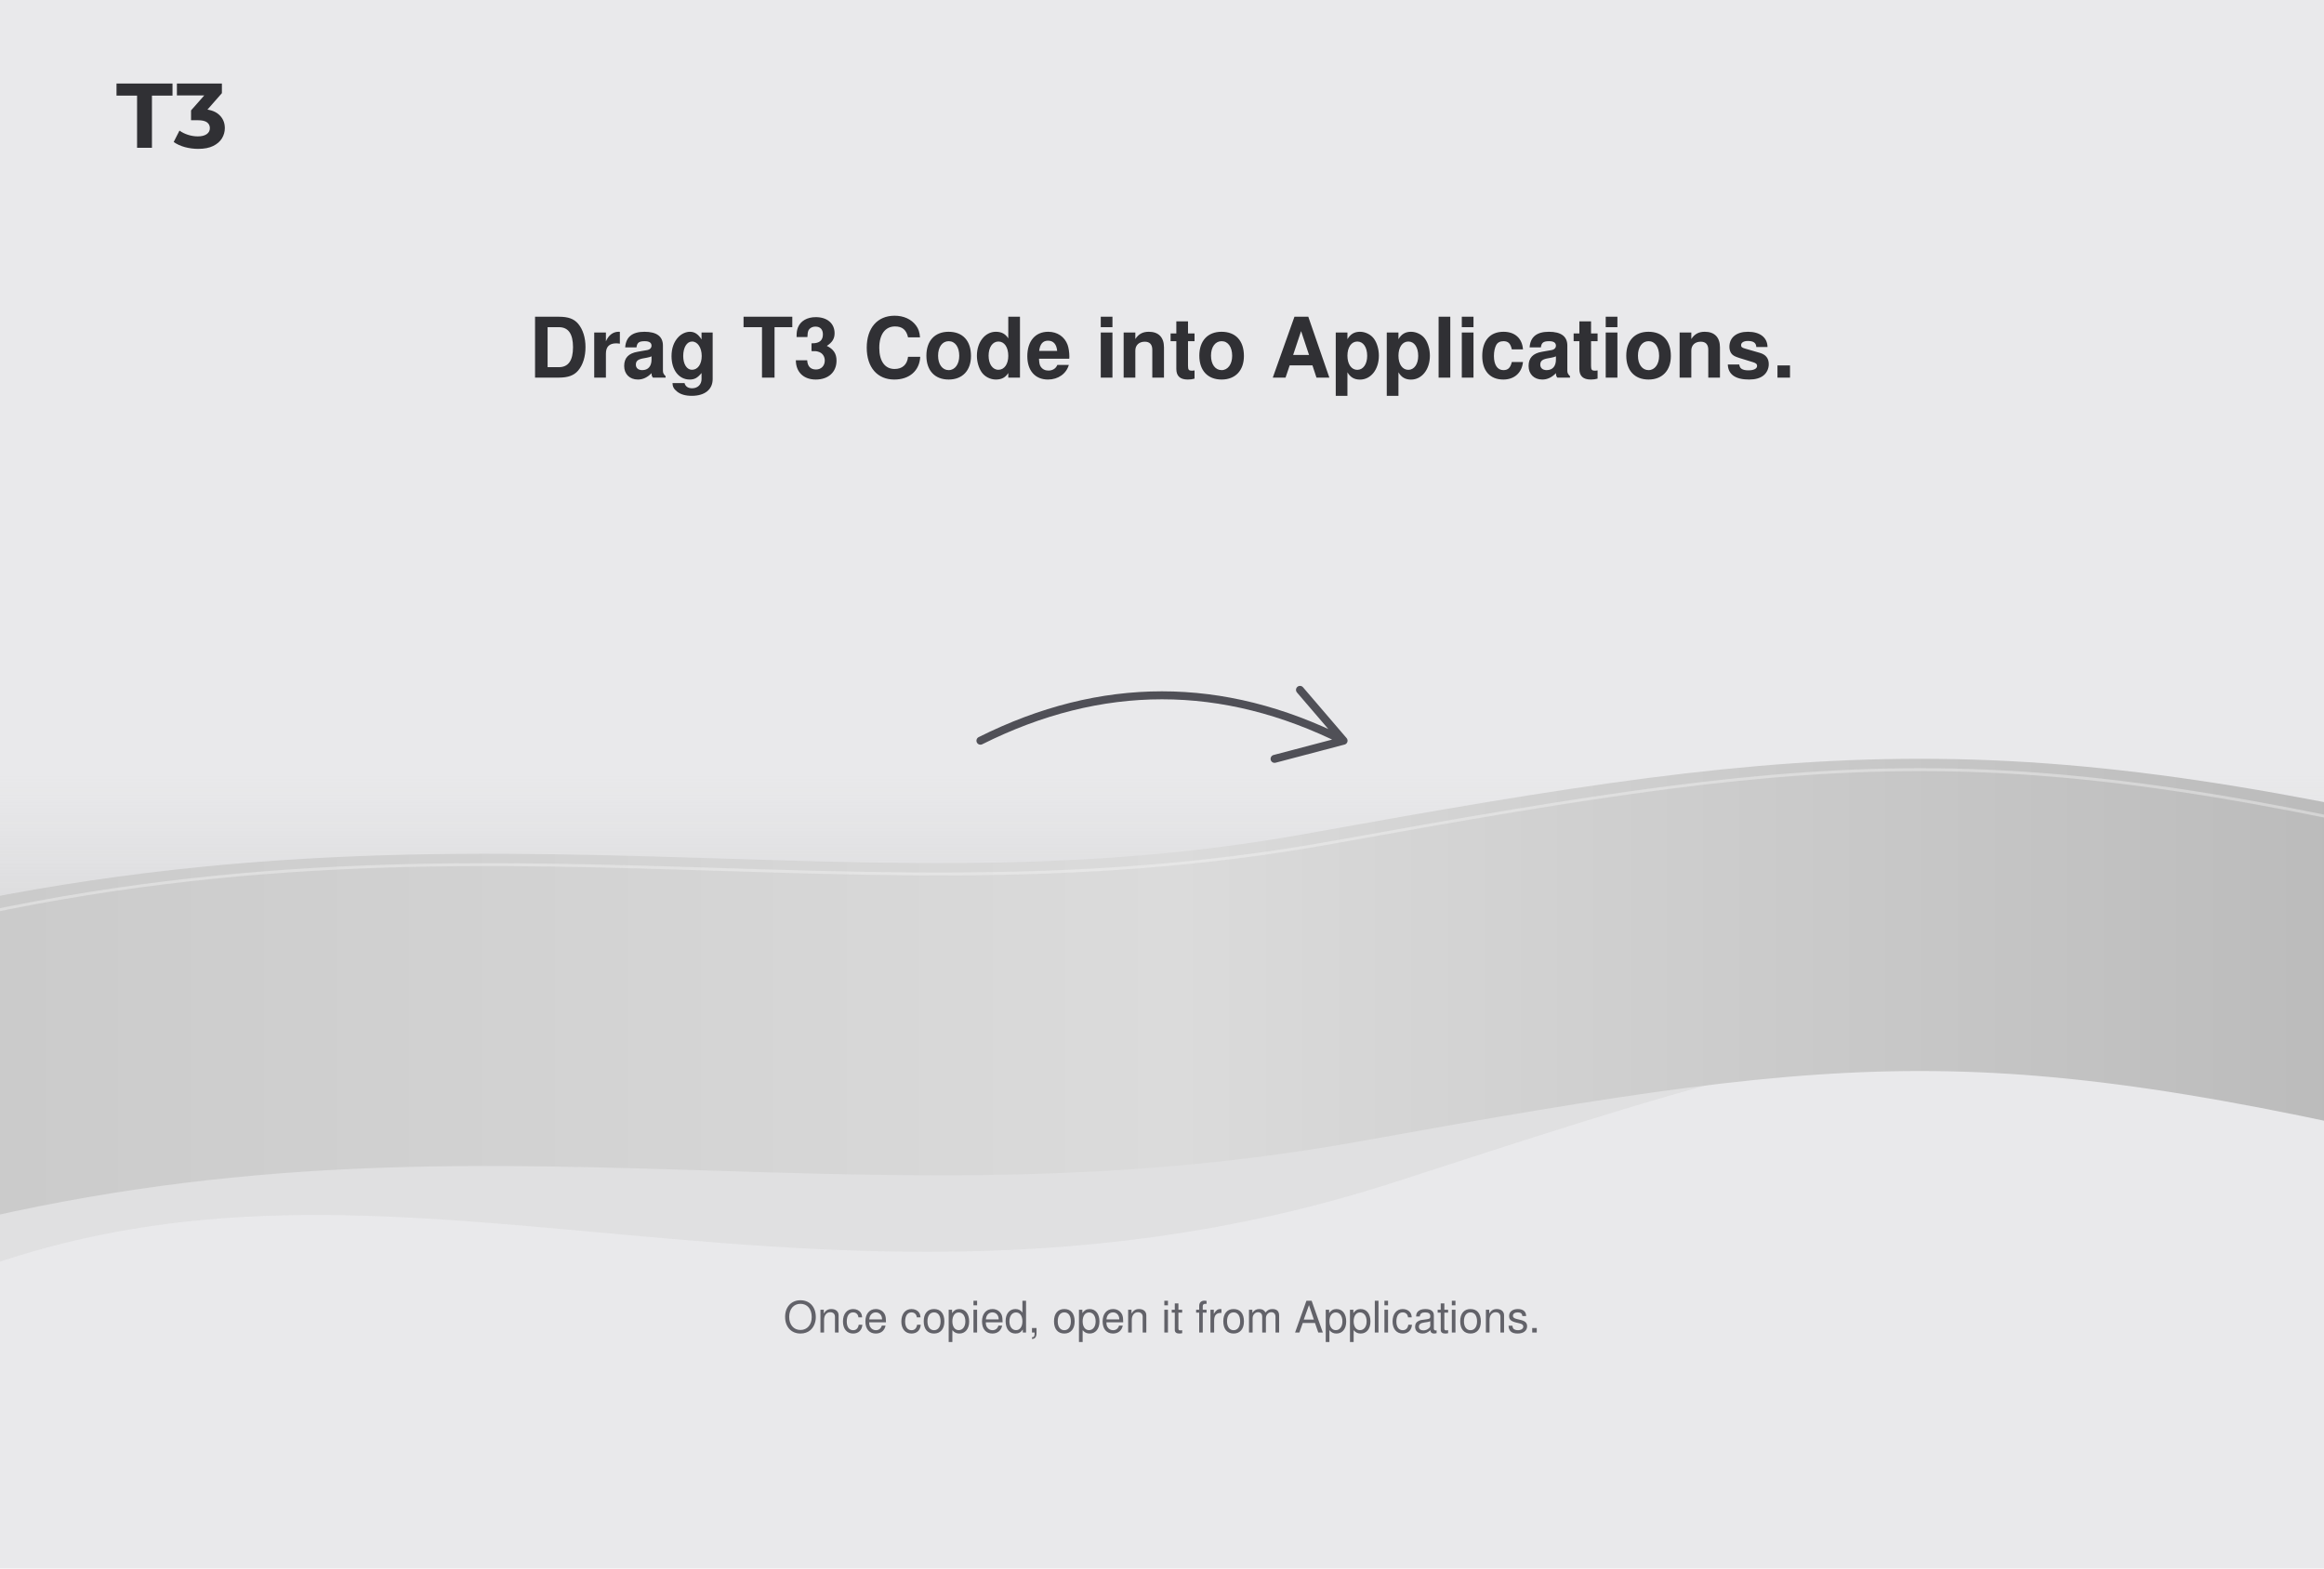
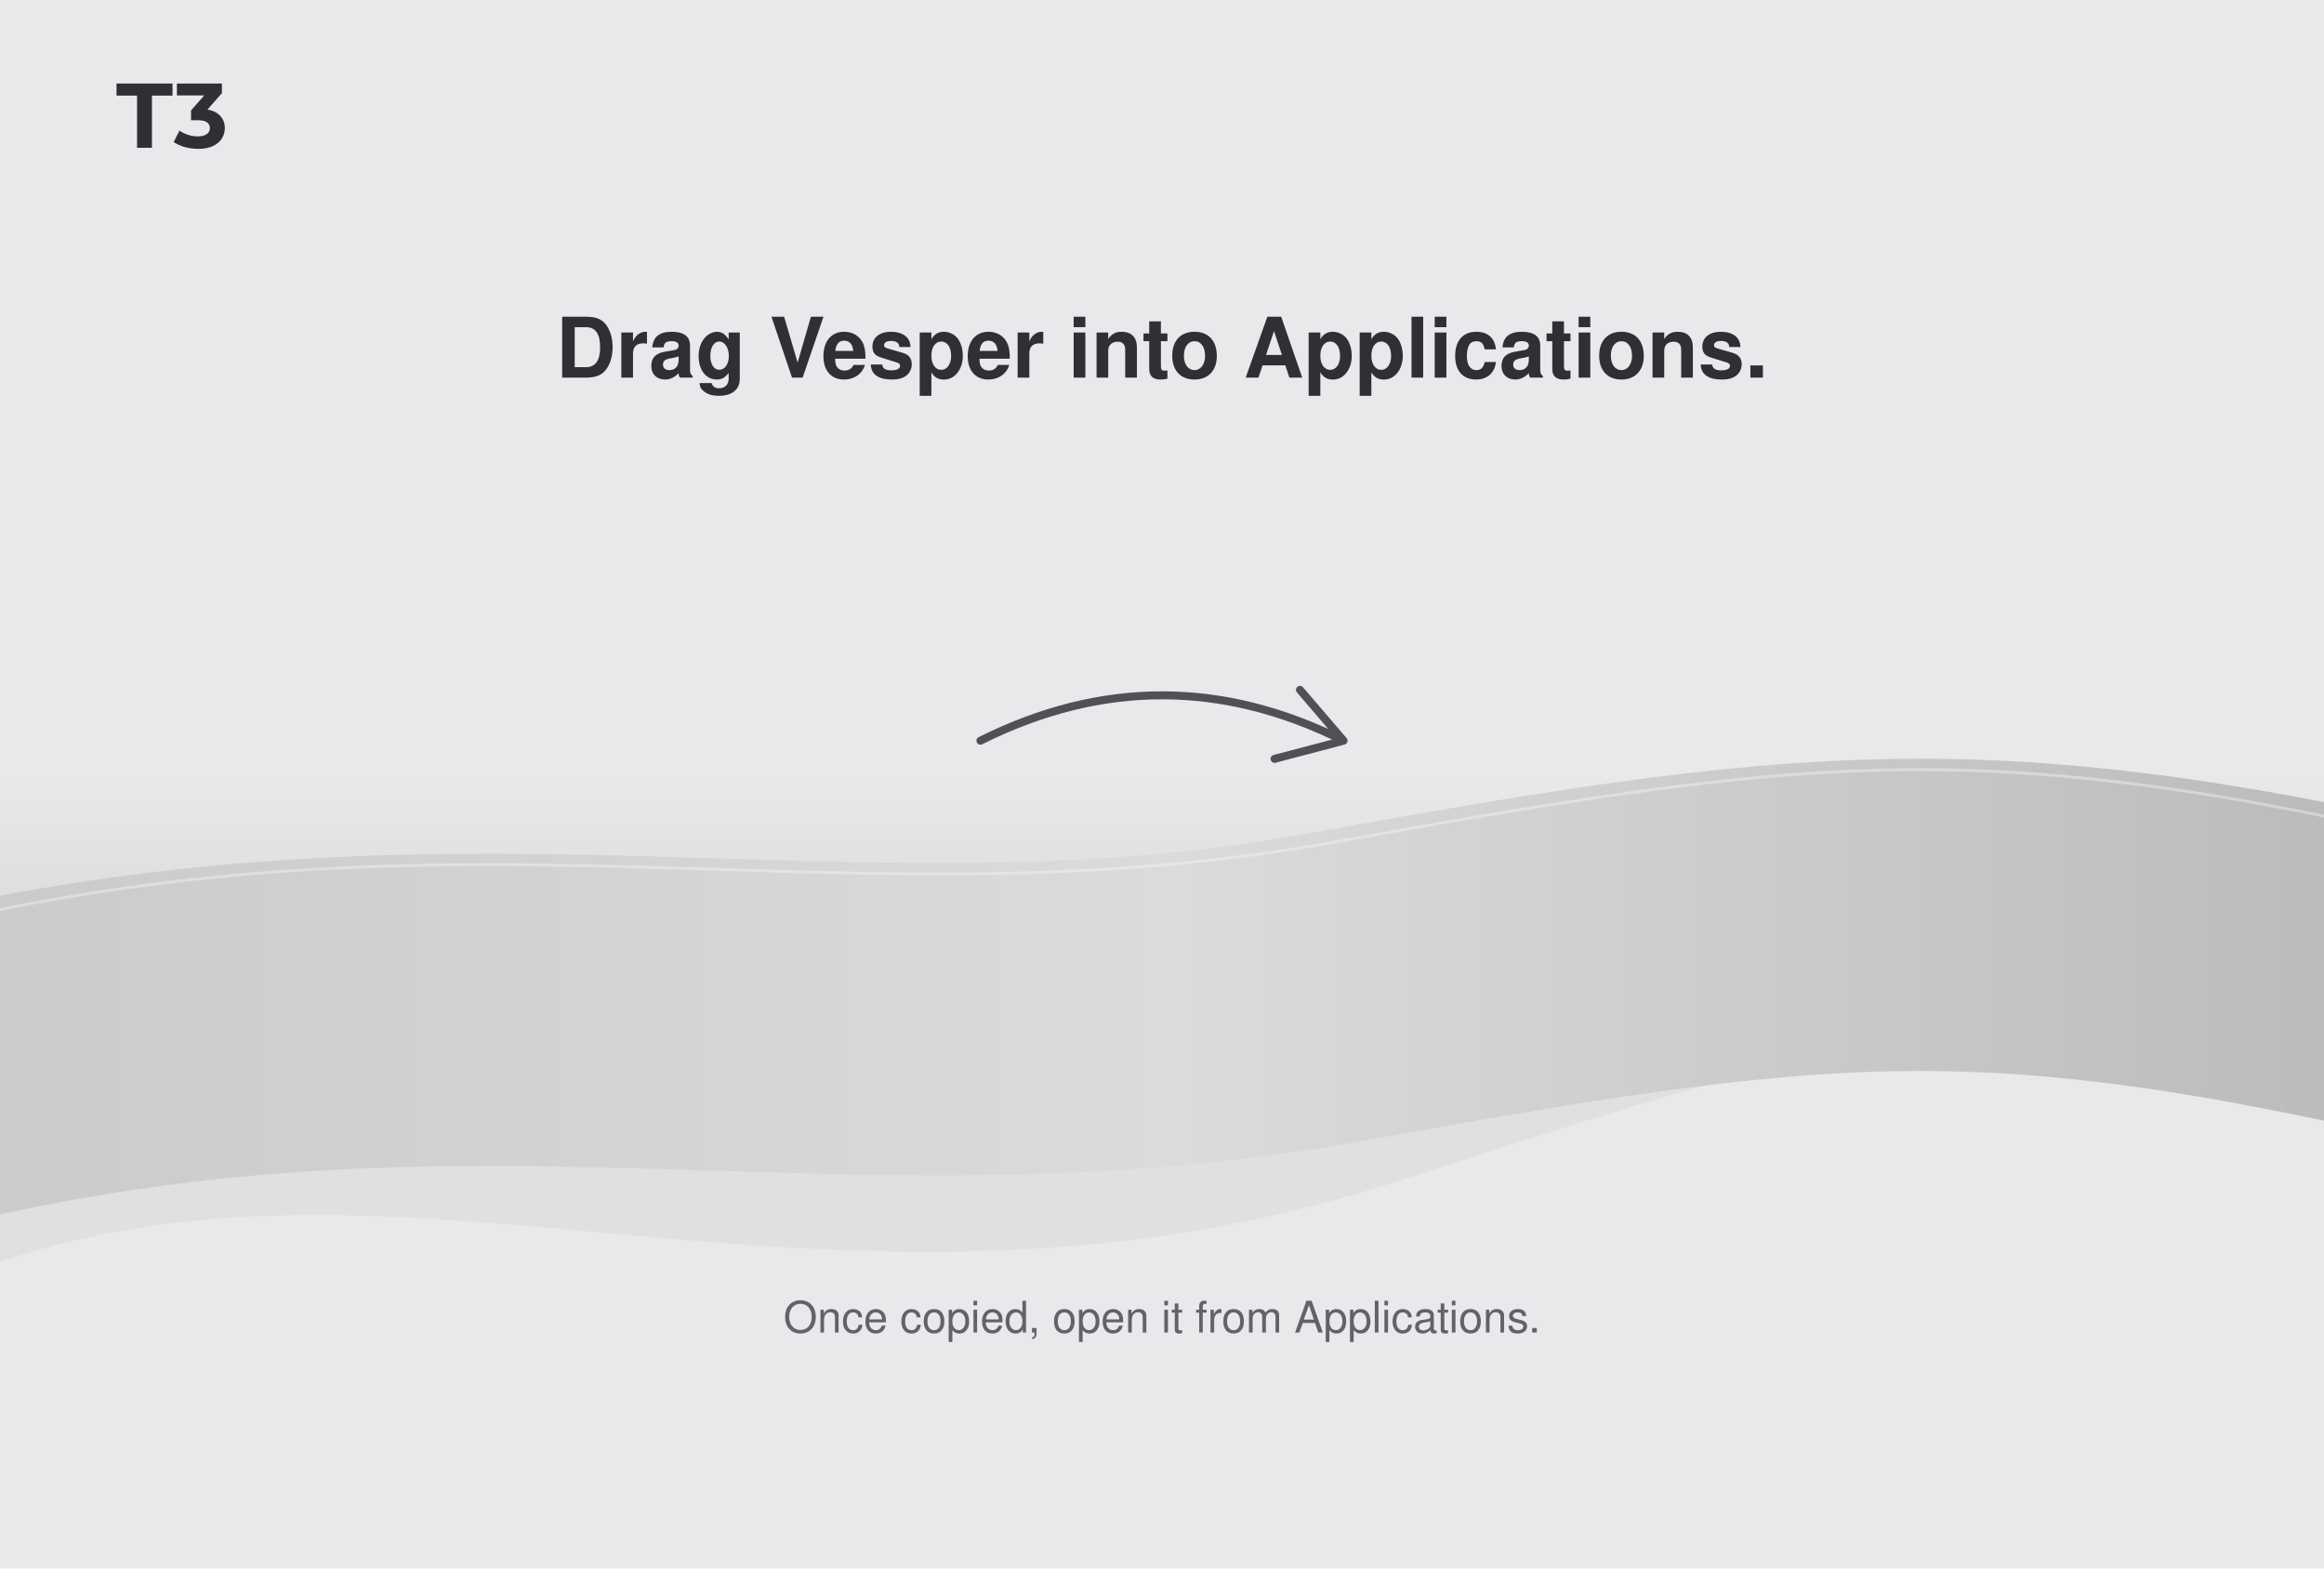
<svg xmlns="http://www.w3.org/2000/svg" width="1280" height="864" viewBox="0 0 640 432">
  <defs>
    <linearGradient id="veil" x1="0" y1="0" x2="0" y2="1">
      <stop stop-color="#B7B7B7" stop-opacity="0" />
      <stop offset=".55" stop-color="#A5A5A5" stop-opacity=".24" />
      <stop offset="1" stop-color="#D1D1D1" stop-opacity=".4" />
    </linearGradient>
    <linearGradient id="silk" x1="0" y1="0" x2="1" y2="0">
      <stop stop-color="#C8C8C8" />
      <stop offset=".5" stop-color="#DBDBDB" />
      <stop offset="1" stop-color="#B5B5B5" />
    </linearGradient>
  </defs>
  <rect width="640" height="432" fill="#E9E9EB" />
  <path d="M-60 293C95 220 214 304 362 256S559 191 707 257" stroke="url(#veil)" stroke-width="146" fill="none" opacity="1" stroke-linecap="round" stroke-linejoin="round" />
  <path d="M-60 306C113 252 223 298 367 272S553 242 707 280" stroke="url(#silk)" stroke-width="86" fill="none" opacity="1" stroke-linecap="round" stroke-linejoin="round" />
  <path d="M-60 266C113 212 223 258 367 232S553 202 707 240" stroke="#F5F5F5" stroke-width="0.8" fill="none" opacity="0.42" stroke-linecap="round" stroke-linejoin="round" />
  <svg x="32" y="23" width="30" height="18" viewBox="15.531 37 94.394 56.96" fill="#303034">
    <path d="M33.451 93V47.56H15.531V37H64.331V47.56H46.411V93H33.451ZM86.725 93.96C82.832 93.96 78.965 93.453 75.125 92.44C71.285 91.373 68.032 89.88 65.365 87.96L70.405 78.04C72.539 79.587 75.019 80.813 77.845 81.72C80.672 82.627 83.525 83.08 86.405 83.08C89.659 83.08 92.219 82.44 94.085 81.16C95.952 79.88 96.885 78.12 96.885 75.88C96.885 73.747 96.059 72.067 94.405 70.84C92.752 69.613 90.085 69 86.405 69H80.485V60.44L96.085 42.76L97.525 47.4H68.165V37H107.365V45.4L91.845 63.08L85.285 59.32H89.045C95.925 59.32 101.125 60.867 104.645 63.96C108.165 67.053 109.925 71.027 109.925 75.88C109.925 79.027 109.099 81.987 107.445 84.76C105.792 87.48 103.259 89.693 99.845 91.4C96.432 93.107 92.059 93.96 86.725 93.96Z" />
  </svg>
-   <text x="320" y="104" fill="#303034" font-family="Helvetica" font-size="23" font-weight="700" text-anchor="middle">Drag T3 Code into Applications.</text>
+   <text x="320" y="104" fill="#303034" font-family="Helvetica" font-size="23" font-weight="700" text-anchor="middle">Drag Vesper into Applications.</text>
  <path d="M270 204Q320 179 370 204M358 190L370 204L351 209" stroke="#505057" stroke-width="2.2" fill="none" opacity="1" stroke-linecap="round" stroke-linejoin="round" />
  <text x="320" y="367" fill="#626269" font-family="Helvetica" font-size="12" font-weight="400" text-anchor="middle">Once copied, open it from Applications.</text>
</svg>
